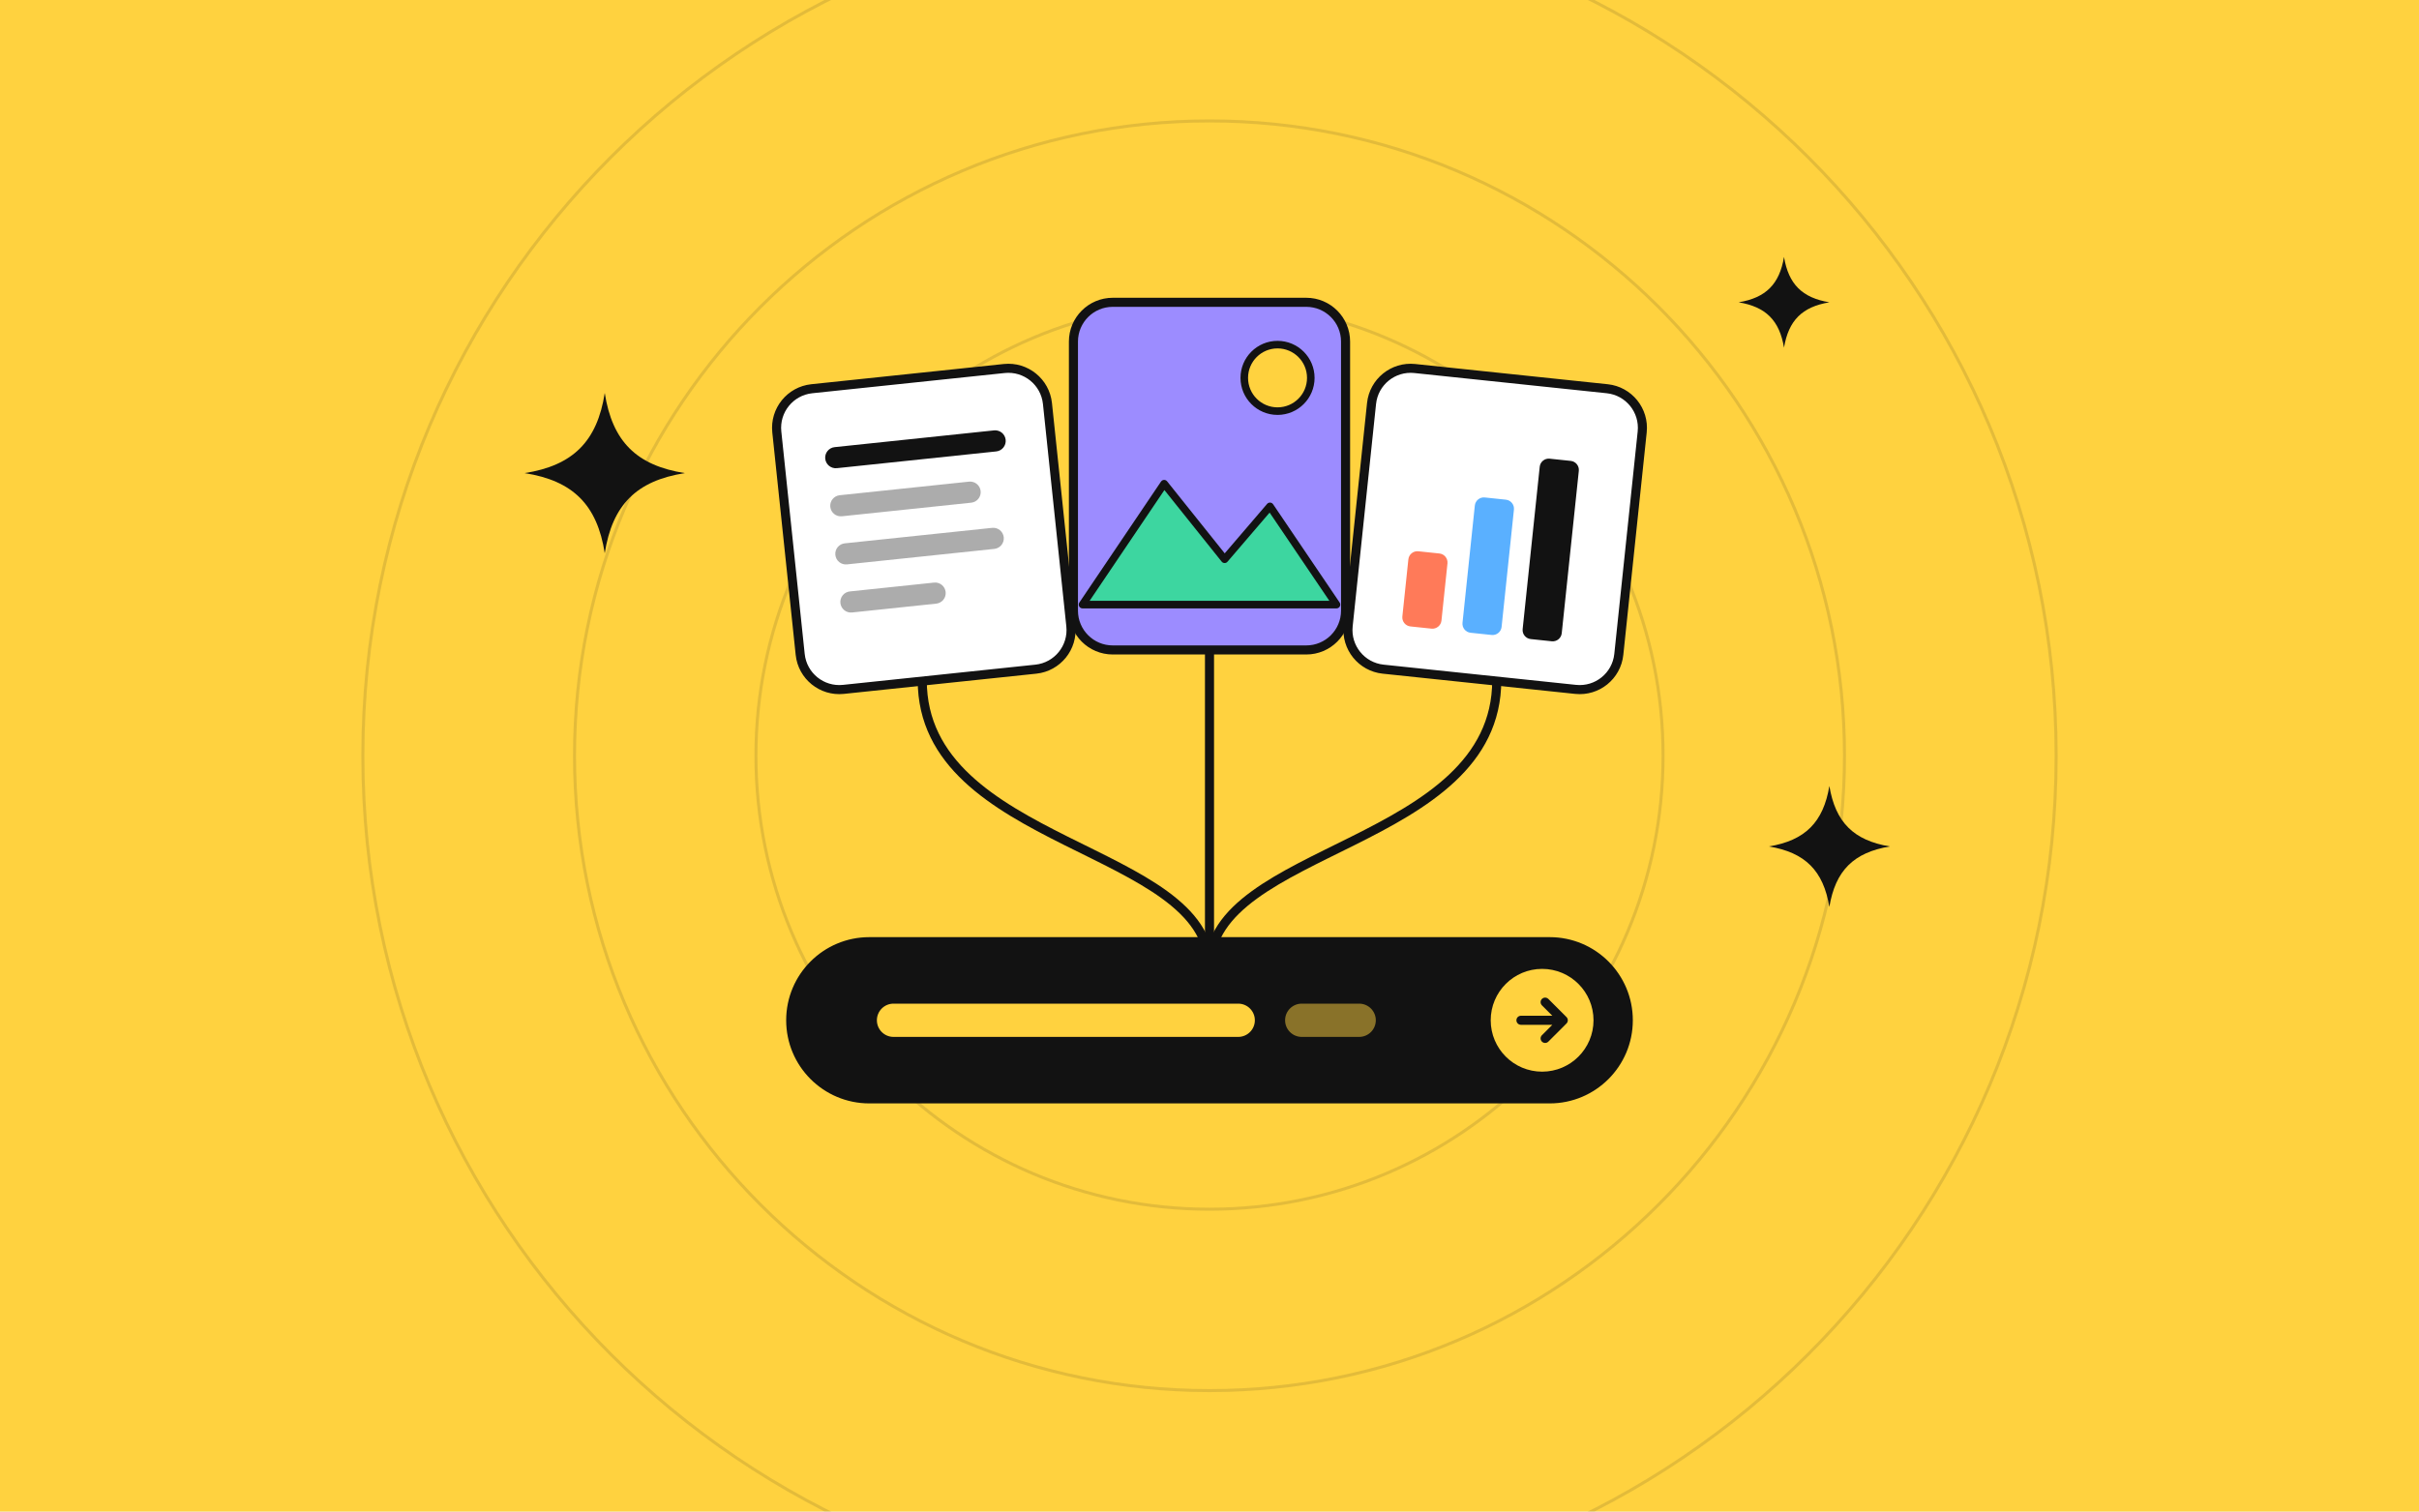
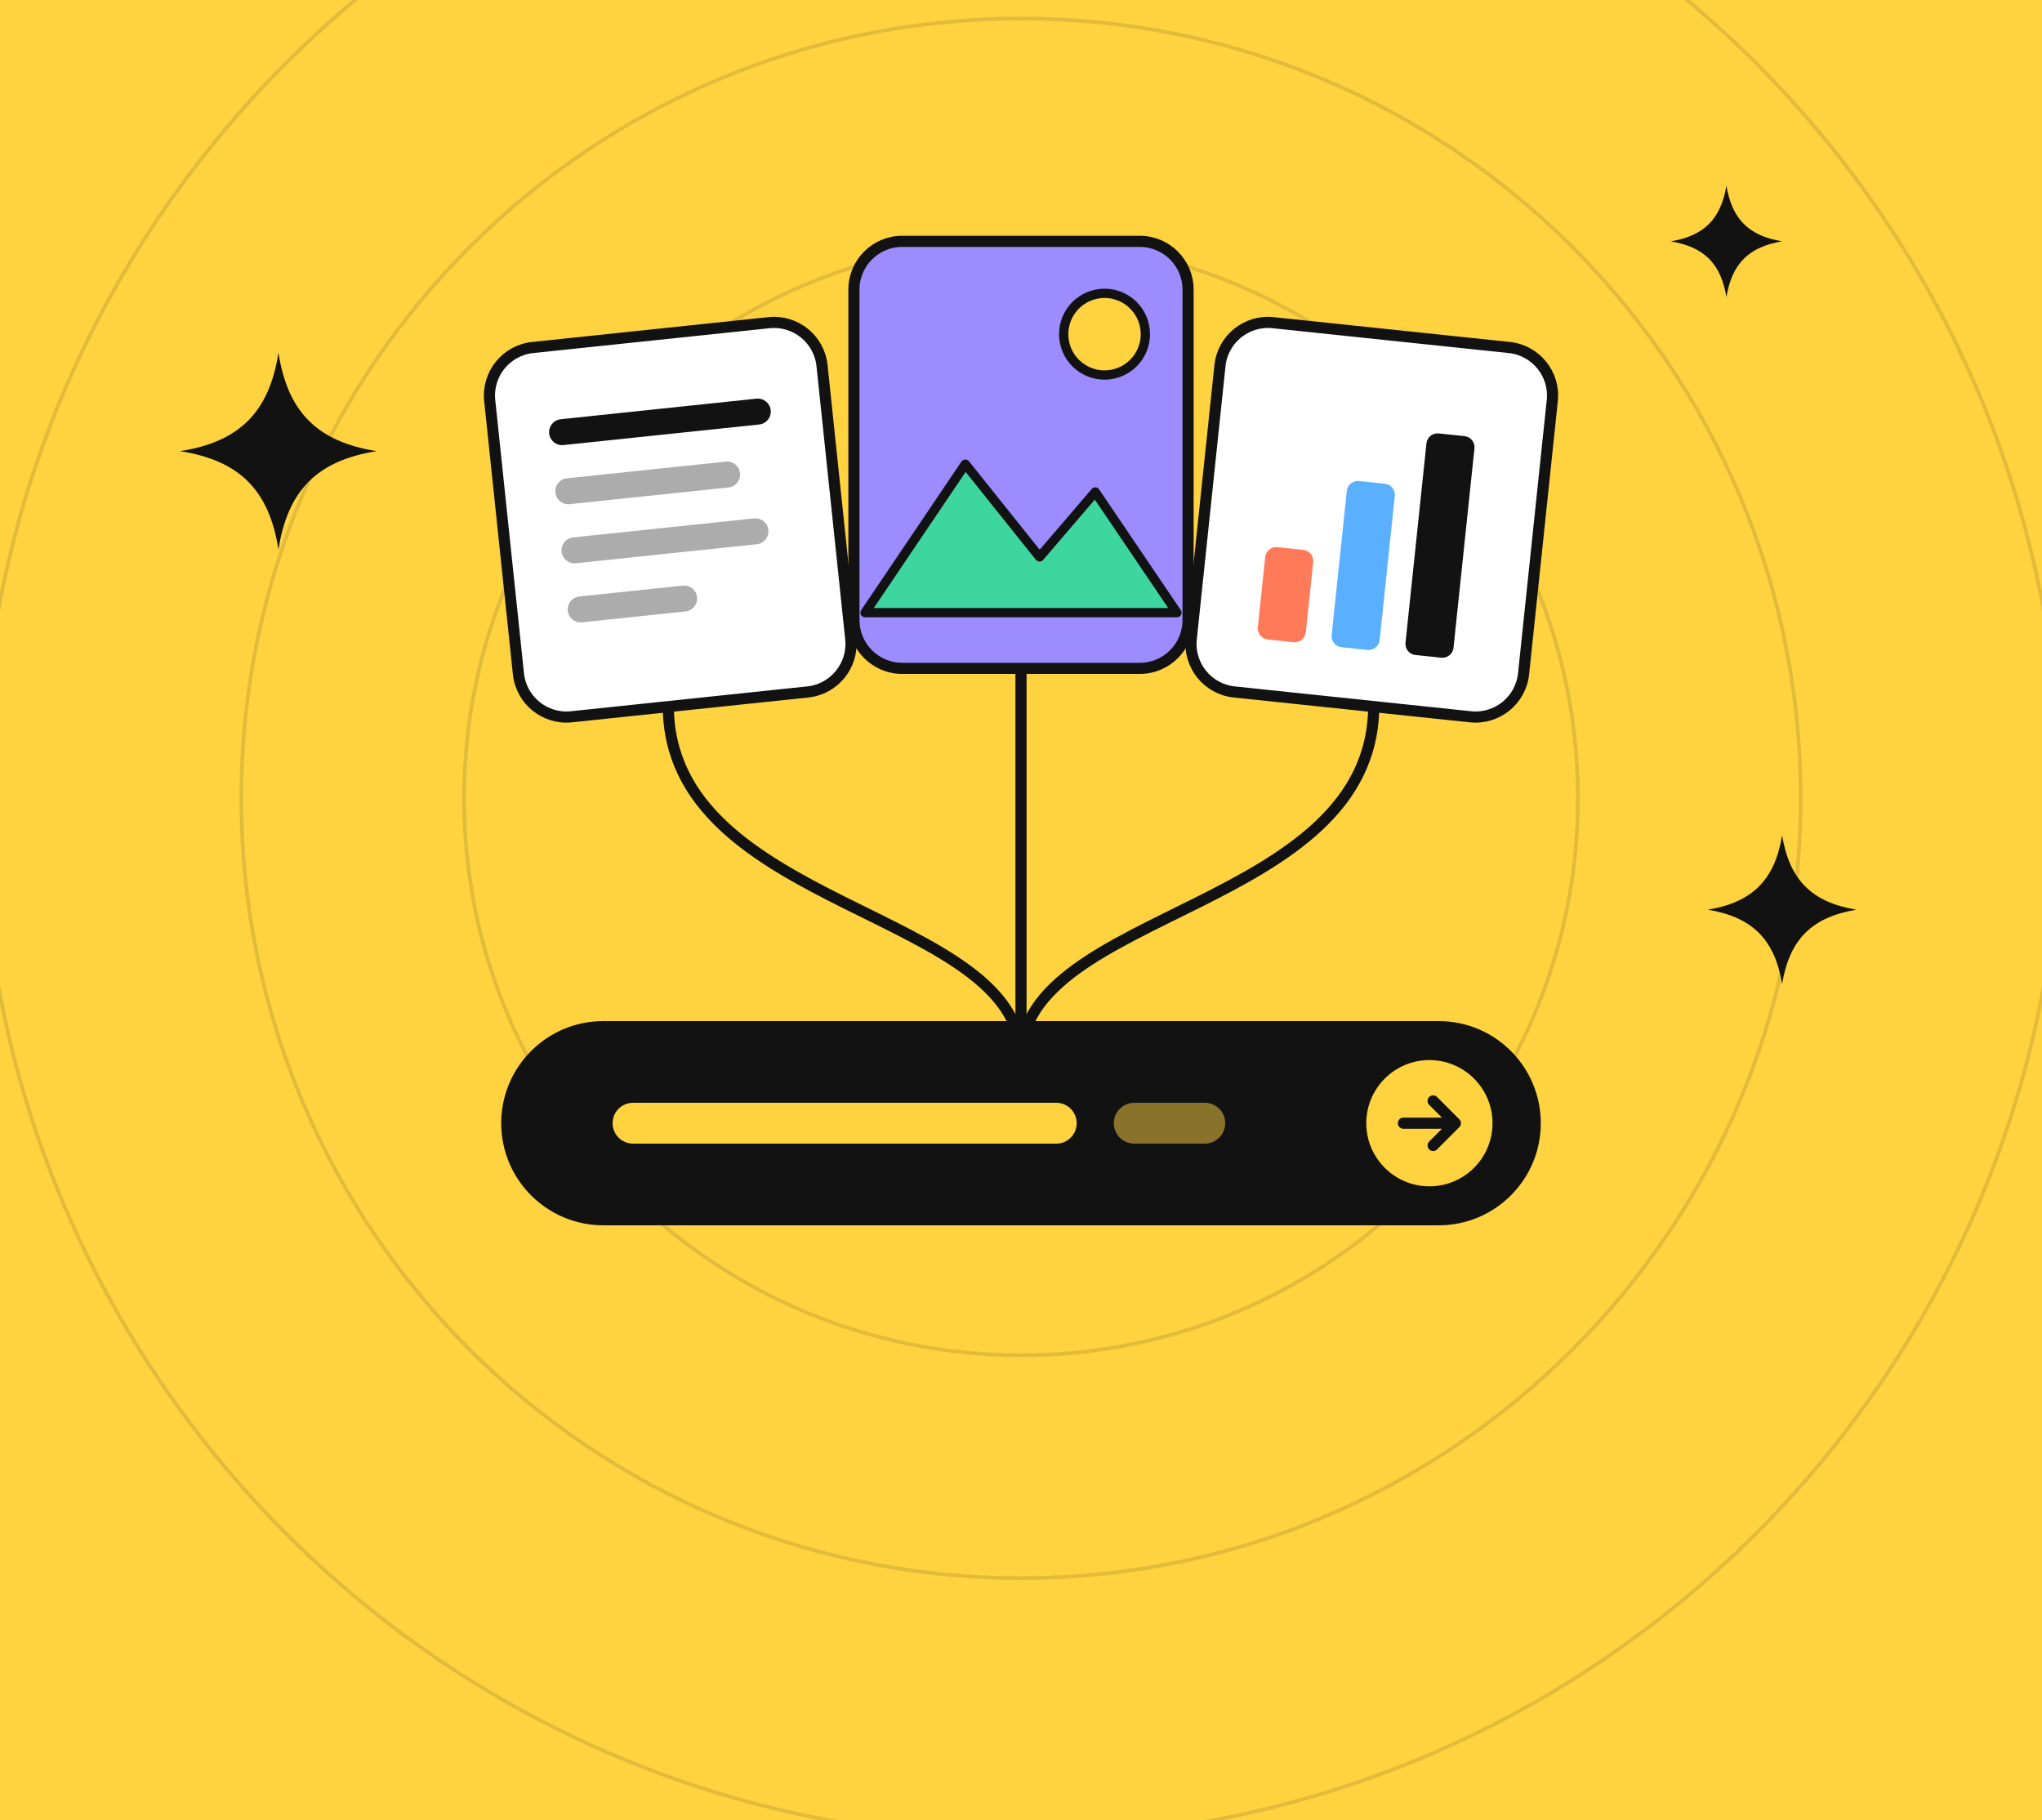
- <svg xmlns="http://www.w3.org/2000/svg" viewBox="0 0 1600 1000" preserveAspectRatio="xMidYMid slice">
-   <rect width="1600" height="1000" fill="#FFD23F" />
+ <svg xmlns="http://www.w3.org/2000/svg" viewBox="250 70 1100 980" preserveAspectRatio="xMidYMid meet">
+   <rect x="-4000" y="-4000" width="9600" height="9000" fill="#FFD23F" />
  <g fill="none" stroke="#121212" stroke-opacity=".12" stroke-width="2">
    <circle cx="800" cy="500" r="300" />
    <circle cx="800" cy="500" r="420" />
    <circle cx="800" cy="500" r="560" />
  </g>
  <g stroke="#121212" stroke-width="6" stroke-linecap="round" fill="none">
    <path d="M800 640 C800 560 610 560 610 450" />
    <path d="M800 640 V430" />
    <path d="M800 640 C800 560 990 560 990 450" />
  </g>
  <rect x="520" y="620" width="560" height="110" rx="55" fill="#121212" />
  <rect x="580" y="664" width="250" height="22" rx="11" fill="#FFD23F" />
  <rect x="850" y="664" width="60" height="22" rx="11" fill="#FFD23F" opacity=".5" />
  <circle cx="1020" cy="675" r="34" fill="#FFD23F" />
  <path d="M1006 675h28m-12-12 12 12-12 12" stroke="#121212" stroke-width="6" fill="none" stroke-linecap="round" stroke-linejoin="round" />
  <g transform="rotate(-6 610 340)">
    <rect x="520" y="250" width="180" height="200" rx="26" fill="#fff" stroke="#121212" stroke-width="6" />
    <rect x="550" y="290" width="120" height="14" rx="7" fill="#121212" />
    <rect x="550" y="322" width="100" height="14" rx="7" fill="#121212" opacity=".35" />
    <rect x="550" y="354" width="112" height="14" rx="7" fill="#121212" opacity=".35" />
    <rect x="550" y="386" width="70" height="14" rx="7" fill="#121212" opacity=".35" />
  </g>
  <g>
    <rect x="710" y="200" width="180" height="230" rx="26" fill="#9C8CFF" stroke="#121212" stroke-width="6" />
    <circle cx="845" cy="250" r="22" fill="#FFD23F" stroke="#121212" stroke-width="5" />
    <path d="M716 400 L770 320 L810 370 L840 335 L884 400 Z" fill="#3DD6A0" stroke="#121212" stroke-width="5" stroke-linejoin="round" />
  </g>
  <g transform="rotate(6 990 340)">
    <rect x="900" y="250" width="180" height="200" rx="26" fill="#fff" stroke="#121212" stroke-width="6" />
    <rect x="935" y="370" width="26" height="50" rx="6" fill="#FF7A59" />
    <rect x="975" y="330" width="26" height="90" rx="6" fill="#5AB0FF" />
    <rect x="1015" y="300" width="26" height="120" rx="6" fill="#121212" />
  </g>
  <g fill="#121212">
    <path d="M400 260c5 32 21 48 53 53-32 5-48 21-53 53-5-32-21-48-53-53 32-5 48-21 53-53z" />
    <path d="M1210 520c4 24 16 36 40 40-24 4-36 16-40 40-4-24-16-36-40-40 24-4 36-16 40-40z" />
    <path d="M1180 170c3 18 12 27 30 30-18 3-27 12-30 30-3-18-12-27-30-30 18-3 27-12 30-30z" />
  </g>
</svg>
